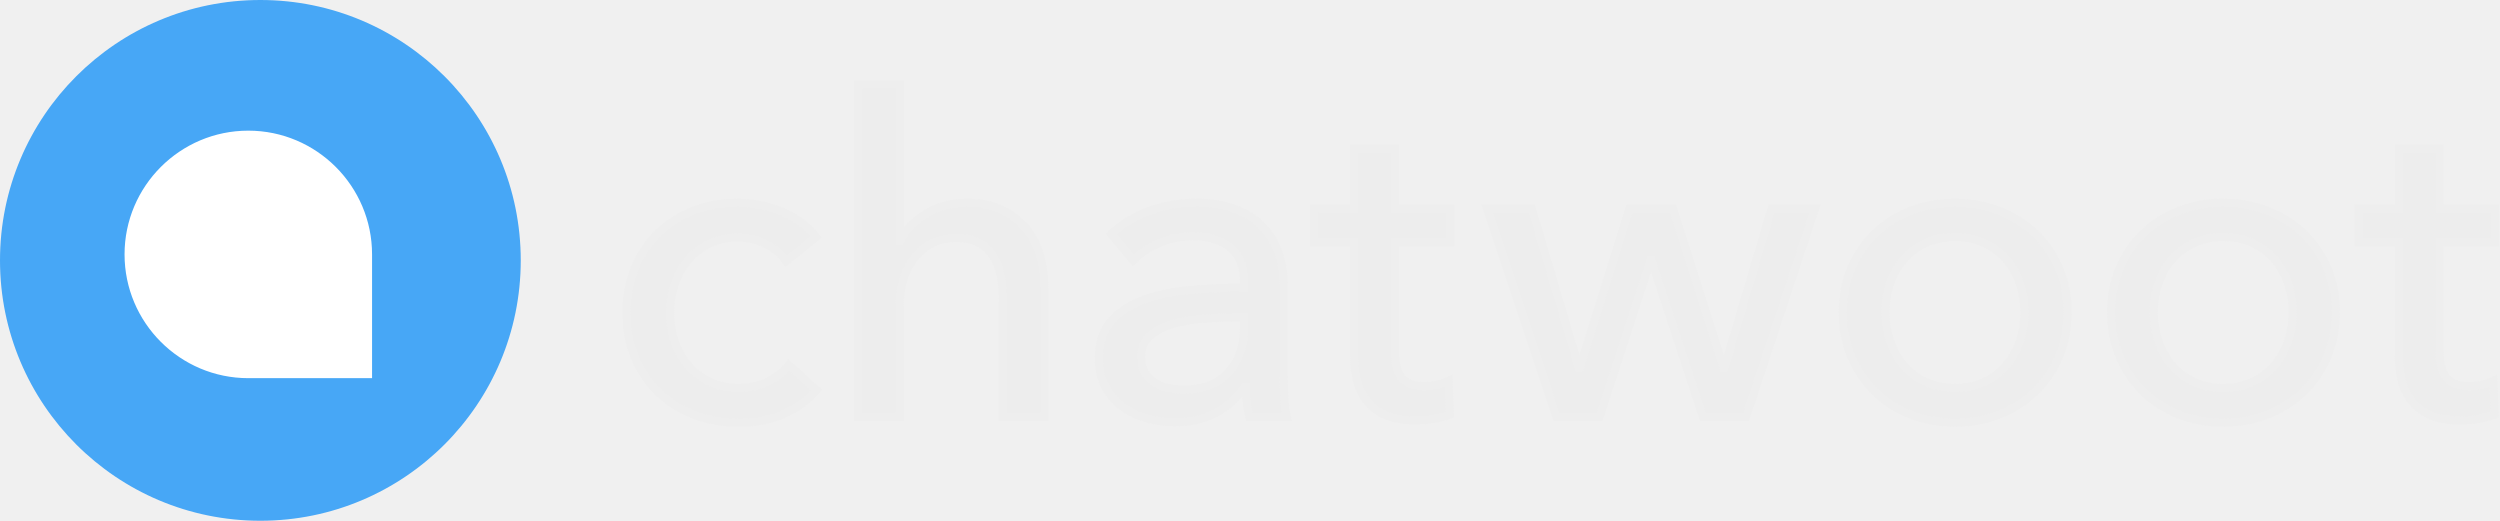
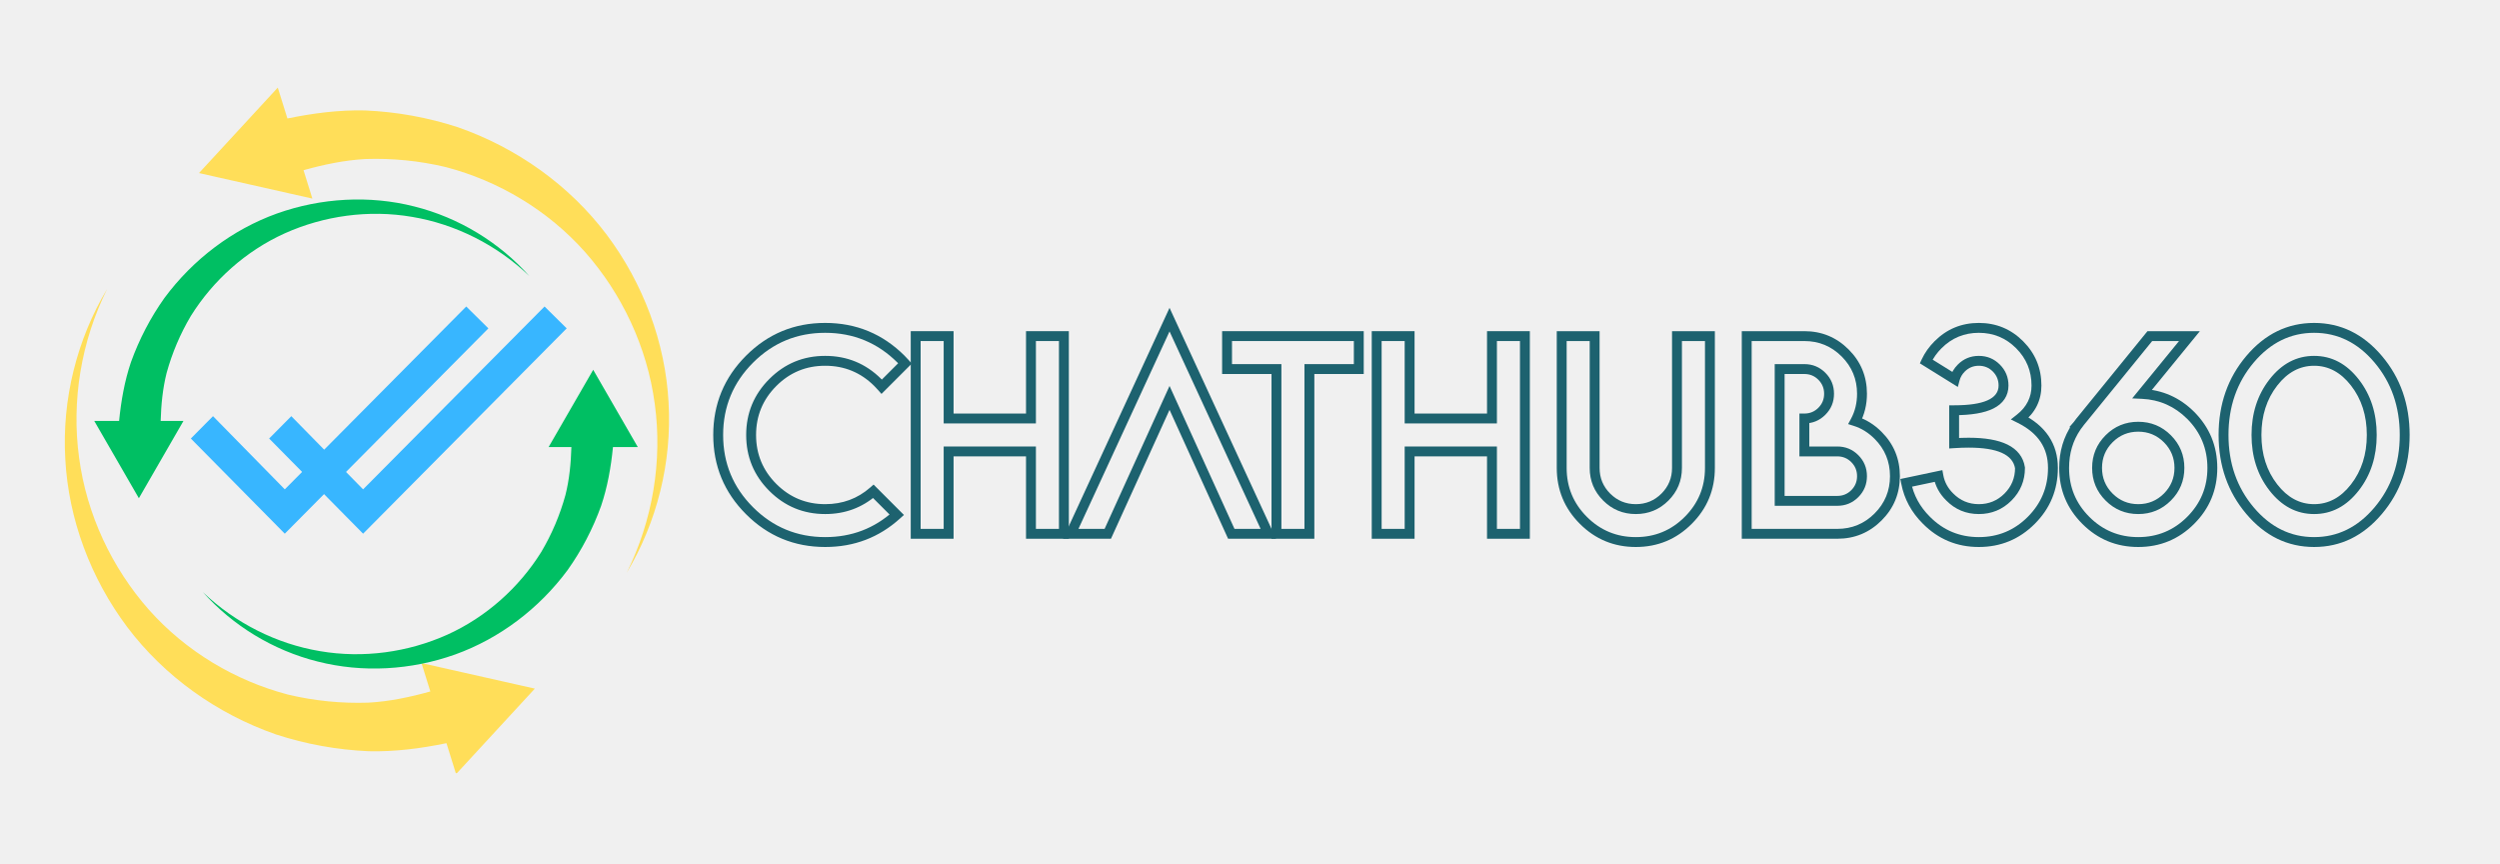
- <svg xmlns="http://www.w3.org/2000/svg" width="2458px" height="512px" viewBox="0 0 2458 512" version="1.1">
-   <g id="Page-1" stroke="none" stroke-width="1" fill="none" fill-rule="evenodd">
-     <g id="logo" fill-rule="nonzero">
-       <g id="woot-log">
-         <circle id="Oval" fill="#47A7F6" cx="256" cy="256" r="256" />
-         <path d="M362.808,368.808 L244.123,368.808 C178.699,368.808 125.457,315.562 125.457,250.122 C125.457,184.703 178.699,131.457 244.124,131.457 C309.565,131.457 362.808,184.703 362.808,250.122 L362.808,368.808 Z" id="Fill-1" stroke="#FFFFFF" stroke-width="6" fill="#FFFFFF" />
+ <svg xmlns="http://www.w3.org/2000/svg" width="1118" zoomAndPan="magnify" viewBox="0 0 838.5 289.5" height="386" preserveAspectRatio="xMidYMid meet" version="1.2">
+   <defs>
+     <clipPath id="b7c28b0465">
+       <path d="M 0.473 0 L 257 0 L 257 289 L 0.473 289 Z M 0.473 0 " />
+     </clipPath>
+     <clipPath id="61f4b9cdd8">
+       <path d="M 21 96 L 180 96 L 180 260 L 21 260 Z M 21 96 " />
+     </clipPath>
+     <clipPath id="39a7b91a1a">
+       <path d="M 187.426 0.004 L 258.066 226.594 L 58.699 288.75 L -11.945 62.16 Z M 187.426 0.004 " />
+     </clipPath>
+     <clipPath id="88c161ffed">
+       <path d="M 187.426 0.004 L 258.066 226.594 L 58.699 288.75 L -11.945 62.16 Z M 187.426 0.004 " />
+     </clipPath>
+     <clipPath id="720f9f208f">
+       <path d="M 66 29 L 225 29 L 225 193 L 66 193 Z M 66 29 " />
+     </clipPath>
+     <clipPath id="4c66e18dba">
+       <path d="M 187.426 0.004 L 258.066 226.594 L 58.699 288.75 L -11.945 62.16 Z M 187.426 0.004 " />
+     </clipPath>
+     <clipPath id="c68d684378">
+       <path d="M 187.426 0.004 L 258.066 226.594 L 58.699 288.75 L -11.945 62.16 Z M 187.426 0.004 " />
+     </clipPath>
+     <clipPath id="27dcb65c9f">
+       <path d="M 90 102.801 L 190.367 102.801 L 190.367 179 L 90 179 Z M 90 102.801 " />
+     </clipPath>
+     <clipPath id="628436c2d2">
+       <path d="M 64 102.801 L 164 102.801 L 164 179 L 64 179 Z M 64 102.801 " />
+     </clipPath>
+     <clipPath id="c7949bb653">
+       <path d="M 68 124 L 214.254 124 L 214.254 225 L 68 225 Z M 68 124 " />
+     </clipPath>
+     <clipPath id="b6aceb9354">
+       <path d="M 31.621 66 L 178 66 L 178 168 L 31.621 168 Z M 31.621 66 " />
+     </clipPath>
+     <clipPath id="c99d658e47">
+       <rect x="0" width="257" y="0" height="289" />
+     </clipPath>
+     <clipPath id="6fc6e51104">
+       <path d="M 506 21 L 570.836 21 L 570.836 97 L 506 97 Z M 506 21 " />
+     </clipPath>
+     <clipPath id="c32d028940">
+       <rect x="0" width="571" y="0" height="115" />
+     </clipPath>
+   </defs>
+   <g id="89775bd2ea">
+     <g clip-rule="nonzero" clip-path="url(#b7c28b0465)">
+       <g transform="matrix(1,0,0,1,0.000000000000000056,0)">
+         <g clip-path="url(#c99d658e47)">
+           <g clip-rule="nonzero" clip-path="url(#61f4b9cdd8)">
+             <g clip-rule="nonzero" clip-path="url(#39a7b91a1a)">
+               <g clip-rule="nonzero" clip-path="url(#88c161ffed)">
+                 <path style=" stroke:none;fill-rule:nonzero;fill:#ffde59;fill-opacity:1;" d="M 153.031 259.625 L 179.461 230.961 L 141.426 222.398 L 144.391 231.914 C 137.625 233.809 130.719 235.27 123.621 235.668 C 114.617 235.973 105.531 235.086 96.625 232.961 C 78.949 228.316 62.395 218.5 49.934 204.473 C 37.562 190.461 29.078 172.59 26.543 153.535 C 23.918 134.52 27.203 114.508 35.957 96.906 C 25.844 113.754 20.742 133.871 21.906 153.973 C 22.98 174.082 30.371 193.922 42.73 210.375 C 55.164 226.816 72.73 239.41 92.609 246.332 C 102.605 249.598 113.082 251.496 123.715 251.961 C 132.461 252.172 141.184 251.039 149.801 249.262 Z M 153.031 259.625 " />
+               </g>
+             </g>
+           </g>
+           <g clip-rule="nonzero" clip-path="url(#720f9f208f)">
+             <g clip-rule="nonzero" clip-path="url(#4c66e18dba)">
+               <g clip-rule="nonzero" clip-path="url(#c68d684378)">
+                 <path style=" stroke:none;fill-rule:nonzero;fill:#ffde59;fill-opacity:1;" d="M 149.609 56.043 C 167.289 60.684 183.844 70.504 196.305 84.531 C 208.676 98.543 217.16 116.414 219.695 135.469 C 222.316 154.484 219.035 174.492 210.277 192.098 C 220.395 175.25 225.492 155.133 224.328 135.031 C 223.254 114.922 215.863 95.082 203.504 78.629 C 191.07 62.188 173.504 49.594 153.629 42.672 C 143.629 39.406 133.152 37.508 122.52 37.043 C 113.773 36.832 105.051 37.965 96.438 39.742 L 93.203 29.379 L 66.773 58.043 L 104.809 66.605 L 101.844 57.09 C 108.609 55.195 115.516 53.734 122.613 53.336 C 131.617 53.031 140.707 53.918 149.609 56.043 Z M 149.609 56.043 " />
+               </g>
+             </g>
+           </g>
+           <g clip-rule="nonzero" clip-path="url(#27dcb65c9f)">
+             <path style=" stroke:none;fill-rule:nonzero;fill:#38b6ff;fill-opacity:1;" d="M 182.715 102.801 L 121.832 164.129 L 97.742 139.586 L 90.305 147.082 L 121.832 178.996 L 190.145 110.137 Z M 182.715 102.801 " />
+           </g>
+           <g clip-rule="nonzero" clip-path="url(#628436c2d2)">
+             <path style=" stroke:none;fill-rule:nonzero;fill:#38b6ff;fill-opacity:1;" d="M 156.441 102.801 L 95.559 164.129 L 71.469 139.586 L 64.031 147.082 L 95.559 178.996 L 163.871 110.137 Z M 156.441 102.801 " />
+           </g>
+           <g clip-rule="nonzero" clip-path="url(#c7949bb653)">
+             <path style=" stroke:none;fill-rule:nonzero;fill:#00bf63;fill-opacity:1;" d="M 214.004 149.949 L 199.039 124.031 L 184.074 149.949 L 191.723 149.949 C 191.566 155.34 191.059 160.734 189.73 166.023 C 187.895 172.691 185.172 179.148 181.582 185.188 C 174.141 197.078 163.164 206.969 150.039 212.895 C 136.945 218.758 121.914 220.891 107.371 218.395 C 92.84 215.973 78.926 208.996 68.031 198.559 C 78.062 209.82 91.641 218.152 106.633 221.891 C 121.613 225.699 137.84 224.816 152.719 219.516 C 167.605 214.164 180.848 204.168 190.461 191.188 C 195.137 184.605 198.922 177.363 201.691 169.676 C 203.84 163.316 205.004 156.668 205.672 149.949 Z M 214.004 149.949 " />
+           </g>
+           <g clip-rule="nonzero" clip-path="url(#b6aceb9354)">
+             <path style=" stroke:none;fill-rule:nonzero;fill:#00bf63;fill-opacity:1;" d="M 64.051 105.949 C 71.488 94.055 82.465 84.168 95.59 78.242 C 108.684 72.379 123.715 70.242 138.258 72.738 C 152.793 75.164 166.703 82.137 177.602 92.574 C 167.566 81.316 153.988 72.984 138.996 69.242 C 124.016 65.438 107.789 66.32 92.91 71.617 C 78.023 76.973 64.785 86.969 55.168 99.949 C 50.492 106.531 46.711 113.773 43.941 121.457 C 41.789 127.816 40.625 134.469 39.961 141.188 L 31.629 141.188 L 46.594 167.102 L 61.555 141.188 L 53.906 141.188 C 54.062 135.797 54.57 130.402 55.898 125.109 C 57.734 118.445 60.457 111.988 64.051 105.949 Z M 64.051 105.949 " />
+           </g>
+         </g>
      </g>
-       <path d="M772.982,256.848 C768.658,250.217 762.171,244.667 753.522,240.198 C744.872,235.73 735.647,233.495 725.844,233.495 C715.177,233.495 705.735,235.513 697.518,239.55 C689.302,243.586 682.31,248.992 676.544,255.767 C670.778,262.542 666.381,270.398 663.354,279.336 C660.327,288.273 658.813,297.643 658.813,307.446 C658.813,317.248 660.327,326.618 663.354,335.555 C666.381,344.493 670.778,352.349 676.544,359.124 C682.31,365.899 689.374,371.305 697.735,375.341 C706.095,379.378 715.609,381.396 726.277,381.396 C736.656,381.396 746.098,379.378 754.603,375.341 C763.108,371.305 770.099,365.827 775.577,358.908 L802.822,383.558 C794.173,393.649 783.361,401.505 770.387,407.127 C757.414,412.749 742.71,415.56 726.277,415.56 C710.42,415.56 695.789,412.965 682.382,407.776 C668.976,402.586 657.372,395.307 647.569,385.937 C637.767,376.567 630.055,365.251 624.433,351.989 C618.811,338.727 616,323.879 616,307.446 C616,291.3 618.739,276.597 624.217,263.335 C629.695,250.073 637.335,238.685 647.137,229.171 C656.939,219.657 668.544,212.305 681.95,207.115 C695.356,201.926 709.843,199.331 725.412,199.331 C739.827,199.331 754.17,202.214 768.441,207.98 C782.713,213.746 794.028,222.107 802.389,233.063 L772.982,256.848 Z M885.421,236.09 C890.322,225.999 898.683,217.35 910.504,210.143 C922.324,202.935 935.586,199.331 950.29,199.331 C963.552,199.331 974.94,201.565 984.454,206.034 C993.968,210.503 1001.896,216.485 1008.239,223.981 C1014.582,231.477 1019.267,240.27 1022.294,250.361 C1025.321,260.452 1026.835,271.263 1026.835,282.795 L1026.835,409.938 L986.184,409.938 L986.184,296.634 C986.184,288.273 985.535,280.345 984.238,272.849 C982.94,265.353 980.562,258.722 977.102,252.956 C973.643,247.19 968.958,242.577 963.047,239.117 C957.137,235.658 949.425,233.928 939.911,233.928 C923.766,233.928 910.504,240.054 900.125,252.307 C889.746,264.56 884.556,280.921 884.556,301.391 L884.556,409.938 L843.905,409.938 L843.905,83 L884.556,83 L884.556,236.09 L885.421,236.09 Z M1223.171,277.174 C1223.171,261.893 1218.558,250.577 1209.332,243.226 C1200.106,235.874 1187.853,232.198 1172.573,232.198 C1161.041,232.198 1150.157,234.432 1139.923,238.901 C1129.688,243.37 1121.111,249.064 1114.191,255.983 L1092.568,230.036 C1102.659,220.522 1114.984,213.026 1129.544,207.548 C1144.103,202.07 1159.743,199.331 1176.465,199.331 C1191.169,199.331 1203.926,201.421 1214.738,205.602 C1225.549,209.782 1234.415,215.476 1241.334,222.684 C1248.253,229.892 1253.443,238.396 1256.902,248.199 C1260.362,258.001 1262.092,268.524 1262.092,279.768 L1262.092,369.287 C1262.092,376.206 1262.308,383.486 1262.741,391.126 C1263.173,398.766 1263.966,405.037 1265.119,409.938 L1228.36,409.938 C1226.054,400.136 1224.9,390.333 1224.9,380.531 L1223.603,380.531 C1216.107,391.487 1206.665,399.991 1195.277,406.046 C1183.889,412.1 1170.411,415.128 1154.842,415.128 C1146.77,415.128 1138.337,414.046 1129.544,411.884 C1120.75,409.722 1112.75,406.19 1105.542,401.289 C1098.334,396.388 1092.352,389.901 1087.595,381.828 C1082.838,373.756 1080.46,363.809 1080.46,351.989 C1080.46,336.42 1084.64,324.095 1093.001,315.014 C1101.362,305.932 1112.317,299.013 1125.868,294.256 C1139.418,289.499 1154.698,286.399 1171.708,284.958 C1188.718,283.516 1205.872,282.795 1223.171,282.795 L1223.171,277.174 Z M1213.224,312.203 C1203.133,312.203 1192.682,312.635 1181.871,313.5 C1171.059,314.365 1161.257,316.095 1152.464,318.689 C1143.67,321.284 1136.391,325.176 1130.625,330.366 C1124.859,335.555 1121.976,342.475 1121.976,351.124 C1121.976,357.178 1123.201,362.224 1125.651,366.26 C1128.102,370.296 1131.345,373.612 1135.382,376.206 C1139.418,378.801 1143.887,380.603 1148.788,381.612 C1153.689,382.621 1158.734,383.126 1163.924,383.126 C1182.952,383.126 1197.584,377.432 1207.818,366.044 C1218.053,354.655 1223.171,340.312 1223.171,323.014 L1223.171,312.203 L1213.224,312.203 Z M1425.993,238.252 L1371.504,238.252 L1371.504,345.069 C1371.504,357.467 1373.81,366.332 1378.423,371.666 C1383.036,376.999 1390.388,379.666 1400.478,379.666 C1404.226,379.666 1408.263,379.234 1412.587,378.369 C1416.912,377.504 1420.804,376.206 1424.264,374.477 L1425.561,407.776 C1420.66,409.506 1415.254,410.875 1409.344,411.884 C1403.433,412.893 1397.307,413.398 1390.964,413.398 C1371.648,413.398 1356.872,408.064 1346.637,397.397 C1336.402,386.729 1331.285,370.729 1331.285,349.394 L1331.285,238.252 L1291.931,238.252 L1291.931,204.953 L1331.285,204.953 L1331.285,146.139 L1371.504,146.139 L1371.504,204.953 L1425.993,204.953 L1425.993,238.252 Z M1506.078,204.953 L1552.351,361.503 L1553.216,361.503 L1602.083,204.953 L1644.897,204.953 L1694.629,361.503 L1695.494,361.503 L1741.767,204.953 L1784.581,204.953 L1716.685,409.938 L1674.304,409.938 L1623.706,255.983 L1622.841,255.983 L1572.676,409.938 L1530.295,409.938 L1461.967,204.953 L1506.078,204.953 Z M2032.811,307.013 C2032.811,322.87 2030,337.429 2024.378,350.691 C2018.756,363.953 2010.972,375.413 2001.026,385.072 C1991.079,394.73 1979.331,402.226 1965.78,407.56 C1952.23,412.893 1937.671,415.56 1922.102,415.56 C1906.534,415.56 1891.974,412.893 1878.424,407.56 C1864.873,402.226 1853.197,394.73 1843.395,385.072 C1833.592,375.413 1825.88,363.953 1820.258,350.691 C1814.636,337.429 1811.825,322.87 1811.825,307.013 C1811.825,291.156 1814.636,276.669 1820.258,263.551 C1825.88,250.433 1833.592,239.117 1843.395,229.603 C1853.197,220.089 1864.873,212.665 1878.424,207.332 C1891.974,201.998 1906.534,199.331 1922.102,199.331 C1937.671,199.331 1952.23,201.998 1965.78,207.332 C1979.331,212.665 1991.079,220.089 2001.026,229.603 C2010.972,239.117 2018.756,250.433 2024.378,263.551 C2030,276.669 2032.811,291.156 2032.811,307.013 Z M1990.43,307.013 C1990.43,297.211 1988.917,287.841 1985.89,278.903 C1982.862,269.966 1978.466,262.11 1972.7,255.334 C1966.934,248.559 1959.798,243.154 1951.293,239.117 C1942.788,235.081 1933.058,233.063 1922.102,233.063 C1911.146,233.063 1901.416,235.081 1892.911,239.117 C1884.406,243.154 1877.271,248.559 1871.505,255.334 C1865.738,262.11 1861.342,269.966 1858.315,278.903 C1855.287,287.841 1853.774,297.211 1853.774,307.013 C1853.774,316.816 1855.287,326.185 1858.315,335.123 C1861.342,344.06 1865.738,351.989 1871.505,358.908 C1877.271,365.827 1884.406,371.305 1892.911,375.341 C1901.416,379.378 1911.146,381.396 1922.102,381.396 C1933.058,381.396 1942.788,379.378 1951.293,375.341 C1959.798,371.305 1966.934,365.827 1972.7,358.908 C1978.466,351.989 1982.862,344.06 1985.89,335.123 C1988.917,326.185 1990.43,316.816 1990.43,307.013 Z M2296.611,307.013 C2296.611,322.87 2293.8,337.429 2288.178,350.691 C2282.556,363.953 2274.771,375.413 2264.825,385.072 C2254.878,394.73 2243.13,402.226 2229.58,407.56 C2216.029,412.893 2201.47,415.56 2185.901,415.56 C2170.333,415.56 2155.774,412.893 2142.223,407.56 C2128.673,402.226 2116.996,394.73 2107.194,385.072 C2097.392,375.413 2089.68,363.953 2084.058,350.691 C2078.436,337.429 2075.625,322.87 2075.625,307.013 C2075.625,291.156 2078.436,276.669 2084.058,263.551 C2089.68,250.433 2097.392,239.117 2107.194,229.603 C2116.996,220.089 2128.673,212.665 2142.223,207.332 C2155.774,201.998 2170.333,199.331 2185.901,199.331 C2201.47,199.331 2216.029,201.998 2229.58,207.332 C2243.13,212.665 2254.878,220.089 2264.825,229.603 C2274.771,239.117 2282.556,250.433 2288.178,263.551 C2293.8,276.669 2296.611,291.156 2296.611,307.013 Z M2254.23,307.013 C2254.23,297.211 2252.716,287.841 2249.689,278.903 C2246.662,269.966 2242.265,262.11 2236.499,255.334 C2230.733,248.559 2223.597,243.154 2215.092,239.117 C2206.587,235.081 2196.857,233.063 2185.901,233.063 C2174.946,233.063 2165.215,235.081 2156.71,239.117 C2148.205,243.154 2141.07,248.559 2135.304,255.334 C2129.538,262.11 2125.141,269.966 2122.114,278.903 C2119.087,287.841 2117.573,297.211 2117.573,307.013 C2117.573,316.816 2119.087,326.185 2122.114,335.123 C2125.141,344.06 2129.538,351.989 2135.304,358.908 C2141.07,365.827 2148.205,371.305 2156.71,375.341 C2165.215,379.378 2174.946,381.396 2185.901,381.396 C2196.857,381.396 2206.587,379.378 2215.092,375.341 C2223.597,371.305 2230.733,365.827 2236.499,358.908 C2242.265,351.989 2246.662,344.06 2249.689,335.123 C2252.716,326.185 2254.23,316.816 2254.23,307.013 Z M2453.16,238.252 L2398.671,238.252 L2398.671,345.069 C2398.671,357.467 2400.977,366.332 2405.59,371.666 C2410.203,376.999 2417.554,379.666 2427.645,379.666 C2431.393,379.666 2435.429,379.234 2439.754,378.369 C2444.079,377.504 2447.971,376.206 2451.43,374.477 L2452.728,407.776 C2447.827,409.506 2442.421,410.875 2436.511,411.884 C2430.6,412.893 2424.474,413.398 2418.131,413.398 C2398.815,413.398 2384.039,408.064 2373.804,397.397 C2363.569,386.729 2358.452,370.729 2358.452,349.394 L2358.452,238.252 L2319.098,238.252 L2319.098,204.953 L2358.452,204.953 L2358.452,146.139 L2398.671,146.139 L2398.671,204.953 L2453.16,204.953 L2453.16,238.252 Z" id="chatwoot" stroke="#EEEEEE" stroke-width="8" fill="#EDEDED" />
+     </g>
+     <g transform="matrix(1,0,0,1,238,87)">
+       <g clip-path="url(#c32d028940)">
+         <g style="fill:#1d626f;fill-opacity:1;">
+           <g transform="translate(0.214161, 92.04059)">
+             <path style="stroke:none" d="M 38.637 -56.363 C 32.246 -56.363 26.793 -54.105 22.281 -49.594 C 17.742 -45.055 15.473 -39.574 15.473 -33.152 C 15.473 -26.734 17.734 -21.262 22.262 -16.734 C 26.785 -12.211 32.258 -9.945 38.68 -9.945 C 44.48 -9.945 49.5 -11.797 53.734 -15.496 L 54.902 -16.516 L 65.086 -6.328 L 63.797 -5.16 C 56.746 1.227 48.375 4.422 38.68 4.422 C 28.293 4.422 19.434 0.754 12.102 -6.578 C 4.77 -13.91 1.105 -22.766 1.105 -33.152 C 1.105 -43.543 4.777 -52.406 12.125 -59.754 C 19.441 -67.07 28.277 -70.73 38.637 -70.73 L 38.68 -70.73 C 49.066 -70.73 57.93 -67.07 65.277 -59.754 C 65.762 -59.27 66.234 -58.77 66.688 -58.254 L 67.719 -57.086 L 57.555 -46.922 L 56.387 -48.246 C 55.98 -48.711 55.559 -49.16 55.121 -49.594 C 50.582 -54.105 45.102 -56.363 38.68 -56.363 Z M 38.637 -59.676 L 38.68 -59.676 C 46.016 -59.676 52.277 -57.098 57.465 -51.941 C 57.949 -51.453 58.418 -50.953 58.875 -50.441 L 57.633 -49.344 L 56.461 -50.516 L 64.273 -58.328 L 65.445 -57.156 L 64.203 -56.059 C 63.793 -56.523 63.371 -56.973 62.938 -57.406 C 56.238 -64.078 48.152 -67.414 38.68 -67.414 L 38.637 -67.414 C 29.195 -67.414 21.137 -64.078 14.469 -57.41 C 7.77 -50.711 4.422 -42.625 4.422 -33.152 C 4.422 -23.684 7.762 -15.605 14.445 -8.922 C 21.133 -2.238 29.207 1.105 38.68 1.105 C 47.52 1.105 55.152 -1.801 61.57 -7.617 L 62.684 -6.391 L 61.512 -5.219 L 53.652 -13.074 L 54.824 -14.246 L 55.914 -12.996 C 51.055 -8.754 45.312 -6.629 38.68 -6.629 C 31.344 -6.629 25.09 -9.219 19.918 -14.391 C 14.742 -19.562 12.156 -25.816 12.156 -33.152 C 12.156 -40.492 14.75 -46.754 19.938 -51.941 C 25.098 -57.098 31.328 -59.676 38.637 -59.676 Z M 38.637 -59.676 " />
+           </g>
+         </g>
+         <g style="fill:#1d626f;fill-opacity:1;">
+           <g transform="translate(66.48118, 92.04059)">
+             <path style="stroke:none" d="M 15.473 -27.629 L 15.473 1.656 L 1.105 1.656 L 1.105 -67.965 L 15.473 -67.965 L 15.473 -38.68 L 13.812 -38.68 L 13.812 -40.336 L 41.441 -40.336 L 41.441 -38.68 L 39.785 -38.68 L 39.785 -67.965 L 54.152 -67.965 L 54.152 1.656 L 39.785 1.656 L 39.785 -27.629 L 41.441 -27.629 L 41.441 -25.973 L 13.812 -25.973 L 13.812 -27.629 Z M 12.156 -29.285 L 43.102 -29.285 L 43.102 0 L 41.441 0 L 41.441 -1.656 L 52.496 -1.656 L 52.496 0 L 50.836 0 L 50.836 -66.309 L 52.496 -66.309 L 52.496 -64.652 L 41.441 -64.652 L 41.441 -66.309 L 43.102 -66.309 L 43.102 -37.023 L 12.156 -37.023 L 12.156 -66.309 L 13.812 -66.309 L 13.812 -64.652 L 2.762 -64.652 L 2.762 -66.309 L 4.422 -66.309 L 4.422 0 L 2.762 0 L 2.762 -1.656 L 13.812 -1.656 L 13.812 0 L 12.156 0 Z M 12.156 -29.285 " />
+           </g>
+         </g>
+         <g style="fill:#1d626f;fill-opacity:1;">
+           <g transform="translate(118.5022, 92.04059)">
+             <path style="stroke:none" d="M 37.426 -44.902 L 16.262 1.656 L 0.172 1.656 L 35.918 -75.789 L 71.664 1.656 L 55.57 1.656 L 34.406 -44.902 L 35.918 -45.586 Z M 35.918 -49.594 L 58.148 -0.688 L 56.637 0 L 56.637 -1.656 L 69.07 -1.656 L 69.07 0 L 67.566 0.695 L 34.41 -71.141 L 35.918 -71.836 L 37.422 -71.141 L 4.27 0.695 L 2.762 0 L 2.762 -1.656 L 15.195 -1.656 L 15.195 0 L 13.688 -0.688 L 34.406 -46.273 Z M 35.918 -49.594 " />
+           </g>
+         </g>
+         <g style="fill:#1d626f;fill-opacity:1;">
+           <g transform="translate(170.955, 92.04059)">
+             <path style="stroke:none" d="M 32.051 -55.258 L 32.051 1.656 L 17.684 1.656 L 17.684 -55.258 L 19.34 -55.258 L 19.34 -53.598 L 1.105 -53.598 L 1.105 -67.965 L 48.625 -67.965 L 48.625 -53.598 L 30.391 -53.598 L 30.391 -55.258 Z M 28.734 -56.914 L 46.969 -56.914 L 46.969 -55.258 L 45.312 -55.258 L 45.312 -66.309 L 46.969 -66.309 L 46.969 -64.652 L 2.762 -64.652 L 2.762 -66.309 L 4.422 -66.309 L 4.422 -55.258 L 2.762 -55.258 L 2.762 -56.914 L 20.996 -56.914 L 20.996 0 L 19.34 0 L 19.34 -1.656 L 30.391 -1.656 L 30.391 0 L 28.734 0 Z M 28.734 -56.914 " />
+           </g>
+         </g>
+         <g style="fill:#1d626f;fill-opacity:1;">
+           <g transform="translate(221.1629, 92.04059)">
+             <path style="stroke:none" d="M 15.473 -27.629 L 15.473 1.656 L 1.105 1.656 L 1.105 -67.965 L 15.473 -67.965 L 15.473 -38.68 L 13.812 -38.68 L 13.812 -40.336 L 41.441 -40.336 L 41.441 -38.68 L 39.785 -38.68 L 39.785 -67.965 L 54.152 -67.965 L 54.152 1.656 L 39.785 1.656 L 39.785 -27.629 L 41.441 -27.629 L 41.441 -25.973 L 13.812 -25.973 L 13.812 -27.629 Z M 12.156 -29.285 L 43.102 -29.285 L 43.102 0 L 41.441 0 L 41.441 -1.656 L 52.496 -1.656 L 52.496 0 L 50.836 0 L 50.836 -66.309 L 52.496 -66.309 L 52.496 -64.652 L 41.441 -64.652 L 41.441 -66.309 L 43.102 -66.309 L 43.102 -37.023 L 12.156 -37.023 L 12.156 -66.309 L 13.812 -66.309 L 13.812 -64.652 L 2.762 -64.652 L 2.762 -66.309 L 4.422 -66.309 L 4.422 0 L 2.762 0 L 2.762 -1.656 L 13.812 -1.656 L 13.812 0 L 12.156 0 Z M 12.156 -29.285 " />
+           </g>
+         </g>
+         <g style="fill:#1d626f;fill-opacity:1;">
+           <g transform="translate(283.2425, 92.04059)">
+             <path style="stroke:none" d="M 1.105 -22.102 L 1.105 -67.965 L 15.473 -67.965 L 15.473 -22.102 C 15.473 -18.734 16.656 -15.863 19.023 -13.496 C 21.391 -11.129 24.258 -9.945 27.629 -9.945 C 31 -9.945 33.867 -11.129 36.234 -13.496 C 38.602 -15.863 39.785 -18.734 39.785 -22.102 L 39.785 -67.965 L 54.152 -67.965 L 54.152 -22.102 C 54.152 -14.766 51.566 -8.512 46.391 -3.34 C 41.219 1.836 34.965 4.422 27.629 4.422 C 20.293 4.422 14.039 1.836 8.863 -3.34 C 3.691 -8.512 1.105 -14.766 1.105 -22.102 Z M 4.422 -22.102 C 4.422 -15.684 6.684 -10.211 11.211 -5.684 C 15.734 -1.156 21.207 1.105 27.629 1.105 C 34.051 1.105 39.523 -1.156 44.047 -5.684 C 48.574 -10.211 50.836 -15.684 50.836 -22.102 L 50.836 -66.309 L 52.496 -66.309 L 52.496 -64.652 L 41.441 -64.652 L 41.441 -66.309 L 43.102 -66.309 L 43.102 -22.102 C 43.102 -17.816 41.594 -14.168 38.578 -11.152 C 35.562 -8.137 31.914 -6.629 27.629 -6.629 C 23.344 -6.629 19.691 -8.137 16.68 -11.152 C 13.664 -14.168 12.156 -17.816 12.156 -22.102 L 12.156 -66.309 L 13.812 -66.309 L 13.812 -64.652 L 2.762 -64.652 L 2.762 -66.309 L 4.422 -66.309 Z M 4.422 -22.102 " />
+           </g>
+         </g>
+         <g style="fill:#1d626f;fill-opacity:1;">
+           <g transform="translate(345.3221, 92.04059)">
+             <path style="stroke:none" d="M 22.102 -40.336 C 23.949 -40.336 25.516 -40.98 26.801 -42.27 C 28.09 -43.559 28.734 -45.125 28.734 -46.969 C 28.734 -48.812 28.09 -50.379 26.801 -51.668 C 25.516 -52.957 23.949 -53.598 22.102 -53.598 L 13.812 -53.598 L 13.812 -55.258 L 15.473 -55.258 L 15.473 -11.051 L 13.812 -11.051 L 13.812 -12.711 L 33.152 -12.711 C 35 -12.711 36.566 -13.352 37.852 -14.641 C 39.141 -15.93 39.785 -17.496 39.785 -19.34 C 39.785 -21.184 39.141 -22.75 37.852 -24.039 C 36.566 -25.328 35 -25.973 33.152 -25.973 L 20.445 -25.973 L 20.445 -40.336 Z M 22.102 -37.023 L 22.102 -38.68 L 23.762 -38.68 L 23.762 -27.629 L 22.102 -27.629 L 22.102 -29.285 L 33.152 -29.285 C 35.914 -29.285 38.262 -28.32 40.199 -26.383 C 42.133 -24.449 43.102 -22.102 43.102 -19.34 C 43.102 -16.578 42.133 -14.23 40.199 -12.297 C 38.262 -10.363 35.914 -9.395 33.152 -9.395 L 12.156 -9.395 L 12.156 -56.914 L 22.102 -56.914 C 24.863 -56.914 27.211 -55.945 29.145 -54.012 C 31.082 -52.078 32.051 -49.73 32.051 -46.969 C 32.051 -44.207 31.082 -41.859 29.145 -39.926 C 27.211 -37.988 24.863 -37.023 22.102 -37.023 Z M 2.762 -67.965 L 22.102 -67.965 C 27.914 -67.965 32.867 -65.918 36.961 -61.824 C 41.055 -57.73 43.102 -52.781 43.102 -46.969 C 43.102 -43.32 42.285 -39.992 40.656 -36.984 L 39.199 -37.773 L 39.699 -39.355 C 42.777 -38.379 45.547 -36.66 48.012 -34.195 C 52.105 -30.102 54.152 -25.152 54.152 -19.34 C 54.152 -13.527 52.105 -8.578 48.012 -4.484 C 43.918 -0.391 38.965 1.656 33.152 1.656 L 1.105 1.656 L 1.105 -67.965 Z M 2.762 -64.652 L 2.762 -66.309 L 4.422 -66.309 L 4.422 0 L 2.762 0 L 2.762 -1.656 L 33.152 -1.656 C 38.051 -1.656 42.219 -3.383 45.668 -6.828 C 49.113 -10.273 50.836 -14.445 50.836 -19.34 C 50.836 -24.234 49.113 -28.406 45.668 -31.852 C 43.586 -33.934 41.262 -35.383 38.699 -36.191 L 36.785 -36.797 L 37.742 -38.562 C 39.102 -41.078 39.785 -43.883 39.785 -46.969 C 39.785 -51.863 38.062 -56.035 34.617 -59.48 C 31.168 -62.926 27 -64.652 22.102 -64.652 Z M 2.762 -64.652 " />
+           </g>
+         </g>
+         <g style="fill:#1d626f;fill-opacity:1;">
+           <g transform="translate(398.8109, 92.04059)">
+             <path style="stroke:none" d="M 7.992 -58.504 C 9.027 -60.723 10.461 -62.754 12.297 -64.59 C 16.391 -68.684 21.344 -70.73 27.152 -70.73 C 32.965 -70.73 37.918 -68.684 42.012 -64.59 C 46.105 -60.496 48.152 -55.543 48.152 -49.73 C 48.152 -44.734 46.098 -40.617 41.996 -37.379 L 40.969 -38.68 L 41.711 -40.164 C 45.656 -38.191 48.633 -35.699 50.637 -32.691 C 52.664 -29.652 53.676 -26.121 53.676 -22.102 C 53.676 -14.766 51.09 -8.512 45.918 -3.34 C 40.746 1.836 34.488 4.422 27.152 4.422 C 19.816 4.422 13.566 1.824 8.406 -3.363 C 4.543 -7.195 2.121 -11.668 1.137 -16.781 L 0.828 -18.379 L 14.922 -21.355 L 15.23 -19.68 C 15.656 -17.348 16.766 -15.297 18.562 -13.527 C 20.922 -11.141 23.789 -9.945 27.152 -9.945 C 30.523 -9.945 33.391 -11.129 35.758 -13.496 C 38.125 -15.863 39.309 -18.734 39.309 -22.102 L 40.969 -22.102 L 39.328 -21.852 C 38.609 -26.555 33.414 -28.906 23.742 -28.906 C 22.254 -28.906 20.664 -28.852 18.977 -28.738 L 17.207 -28.621 L 17.207 -43.102 L 18.863 -43.102 C 28.812 -43.102 33.785 -45.312 33.785 -49.73 C 33.785 -51.574 33.141 -53.141 31.852 -54.43 C 30.566 -55.719 29 -56.363 27.152 -56.363 C 25.309 -56.363 23.742 -55.719 22.453 -54.43 C 21.57 -53.547 20.98 -52.543 20.684 -51.422 L 20.109 -49.258 L 7.375 -57.172 Z M 11 -57.105 L 9.496 -57.805 L 10.371 -59.211 L 19.957 -53.254 L 19.082 -51.848 L 17.48 -52.273 C 17.93 -53.969 18.805 -55.469 20.109 -56.773 C 22.047 -58.711 24.395 -59.676 27.152 -59.676 C 29.914 -59.676 32.262 -58.711 34.195 -56.773 C 36.133 -54.84 37.102 -52.492 37.102 -49.73 C 37.102 -48.016 36.66 -46.5 35.785 -45.188 C 34.934 -43.906 33.684 -42.855 32.039 -42.031 C 29.043 -40.535 24.652 -39.785 18.863 -39.785 L 18.863 -41.441 L 20.523 -41.441 L 20.523 -30.391 L 18.863 -30.391 L 18.754 -32.047 C 20.52 -32.164 22.18 -32.223 23.742 -32.223 C 29.309 -32.223 33.645 -31.461 36.746 -29.938 C 38.41 -29.121 39.73 -28.082 40.711 -26.824 C 41.715 -25.539 42.348 -24.051 42.605 -22.355 L 42.625 -22.23 L 42.625 -22.102 C 42.625 -17.816 41.117 -14.168 38.105 -11.152 C 35.09 -8.137 31.438 -6.629 27.152 -6.629 C 22.863 -6.629 19.227 -8.141 16.234 -11.168 C 13.941 -13.426 12.52 -16.066 11.969 -19.086 L 13.598 -19.383 L 13.941 -17.762 L 3.105 -15.473 L 2.762 -17.094 L 4.391 -17.41 C 5.246 -12.965 7.371 -9.062 10.758 -5.703 C 15.27 -1.164 20.734 1.105 27.152 1.105 C 33.574 1.105 39.047 -1.156 43.574 -5.684 C 48.098 -10.211 50.363 -15.684 50.363 -22.102 C 50.363 -25.453 49.535 -28.367 47.879 -30.852 C 46.199 -33.371 43.648 -35.488 40.227 -37.195 L 37.891 -38.363 L 39.941 -39.98 C 43.203 -42.555 44.836 -45.805 44.836 -49.73 C 44.836 -54.625 43.113 -58.797 39.668 -62.242 C 36.219 -65.691 32.051 -67.414 27.152 -67.414 C 22.258 -67.414 18.086 -65.691 14.641 -62.242 C 13.082 -60.684 11.867 -58.973 11 -57.105 Z M 11 -57.105 " />
+           </g>
+         </g>
+         <g style="fill:#1d626f;fill-opacity:1;">
+           <g transform="translate(451.8248, 92.04059)">
+             <path style="stroke:none" d="M 27.629 -9.945 C 31 -9.945 33.867 -11.129 36.234 -13.496 C 38.602 -15.863 39.785 -18.734 39.785 -22.102 C 39.785 -25.473 38.602 -28.34 36.234 -30.707 C 33.867 -33.074 31 -34.258 27.629 -34.258 C 24.258 -34.258 21.391 -33.074 19.023 -30.707 C 16.656 -28.34 15.473 -25.473 15.473 -22.102 C 15.473 -18.734 16.656 -15.863 19.023 -13.496 C 21.391 -11.129 24.258 -9.945 27.629 -9.945 Z M 27.629 -6.629 C 23.344 -6.629 19.691 -8.137 16.68 -11.152 C 13.664 -14.168 12.156 -17.816 12.156 -22.102 C 12.156 -26.387 13.664 -30.039 16.68 -33.055 C 19.691 -36.066 23.344 -37.574 27.629 -37.574 C 31.914 -37.574 35.562 -36.066 38.578 -33.055 C 41.594 -30.039 43.102 -26.387 43.102 -22.102 C 43.102 -17.816 41.594 -14.168 38.578 -11.152 C 35.562 -8.137 31.914 -6.629 27.629 -6.629 Z M 46.094 -65.258 L 30.25 -45.875 L 28.965 -46.926 L 29.043 -48.582 C 35.77 -48.273 41.559 -45.711 46.41 -40.891 C 51.57 -35.699 54.152 -29.438 54.152 -22.102 C 54.152 -14.766 51.566 -8.512 46.391 -3.34 C 41.219 1.836 34.965 4.422 27.629 4.422 C 20.293 4.422 14.039 1.836 8.863 -3.34 C 3.691 -8.512 1.105 -14.766 1.105 -22.102 C 1.105 -27.625 2.57 -32.527 5.496 -36.809 L 6.863 -35.875 L 5.691 -34.703 L 4.559 -35.836 L 6.129 -37.648 L 7.383 -36.566 L 6.02 -37.512 C 6.516 -38.223 7.055 -38.914 7.637 -39.59 L 8.895 -38.508 L 7.605 -39.555 L 30.727 -67.965 L 48.305 -67.965 Z M 43.527 -67.359 L 44.809 -66.309 L 44.809 -64.652 L 31.516 -64.652 L 31.516 -66.309 L 32.801 -65.262 L 10.164 -37.441 L 10.148 -37.422 C 9.637 -36.836 9.172 -36.234 8.742 -35.617 L 8.691 -35.547 L 8.074 -34.832 L 6.82 -35.918 L 7.992 -37.09 L 9.008 -36.074 L 8.234 -34.938 C 5.691 -31.219 4.422 -26.941 4.422 -22.102 C 4.422 -15.684 6.684 -10.211 11.211 -5.684 C 15.734 -1.156 21.207 1.105 27.629 1.105 C 34.051 1.105 39.523 -1.156 44.047 -5.684 C 48.574 -10.211 50.836 -15.684 50.836 -22.102 C 50.836 -28.523 48.582 -34.004 44.074 -38.539 C 39.828 -42.758 34.77 -45 28.891 -45.27 L 25.594 -45.418 Z M 43.527 -67.359 " />
+           </g>
+         </g>
+         <g clip-rule="nonzero" clip-path="url(#6fc6e51104)">
+           <g style="fill:#1d626f;fill-opacity:1;">
+             <g transform="translate(505.3136, 92.04059)">
+               <path style="stroke:none" d="M 33.152 4.422 C 24.238 4.422 16.648 0.723 10.391 -6.68 C 4.199 -13.996 1.105 -22.82 1.105 -33.152 C 1.105 -43.488 4.199 -52.312 10.391 -59.629 C 16.648 -67.031 24.238 -70.73 33.152 -70.73 C 42.07 -70.73 49.66 -67.031 55.918 -59.629 C 62.109 -52.312 65.203 -43.488 65.203 -33.152 C 65.203 -22.82 62.109 -13.996 55.918 -6.68 C 49.66 0.723 42.07 4.422 33.152 4.422 Z M 33.152 1.105 C 41.047 1.105 47.789 -2.203 53.387 -8.82 C 59.055 -15.52 61.887 -23.629 61.887 -33.152 C 61.887 -42.68 59.055 -50.789 53.387 -57.488 C 47.789 -64.105 41.047 -67.414 33.152 -67.414 C 25.262 -67.414 18.52 -64.105 12.922 -57.488 C 7.254 -50.789 4.422 -42.68 4.422 -33.152 C 4.422 -23.629 7.254 -15.52 12.922 -8.82 C 18.52 -2.203 25.262 1.105 33.152 1.105 Z M 33.152 -9.945 C 37.965 -9.945 42.094 -12.156 45.531 -16.582 C 49.066 -21.129 50.836 -26.656 50.836 -33.152 C 50.836 -39.652 49.066 -45.18 45.531 -49.727 C 42.094 -54.152 37.965 -56.363 33.152 -56.363 C 28.344 -56.363 24.215 -54.152 20.777 -49.727 C 17.242 -45.18 15.473 -39.652 15.473 -33.152 C 15.473 -26.656 17.242 -21.129 20.777 -16.582 C 24.215 -12.156 28.344 -9.945 33.152 -9.945 Z M 33.152 -6.629 C 27.262 -6.629 22.262 -9.27 18.16 -14.547 C 14.156 -19.695 12.156 -25.898 12.156 -33.152 C 12.156 -40.41 14.156 -46.613 18.16 -51.762 C 22.262 -57.039 27.262 -59.676 33.152 -59.676 C 39.047 -59.676 44.047 -57.039 48.148 -51.762 C 52.152 -46.613 54.152 -40.41 54.152 -33.152 C 54.152 -25.898 52.152 -19.695 48.148 -14.547 C 44.047 -9.27 39.047 -6.629 33.152 -6.629 Z M 33.152 -6.629 " />
+             </g>
+           </g>
+         </g>
+       </g>
    </g>
  </g>
</svg>
